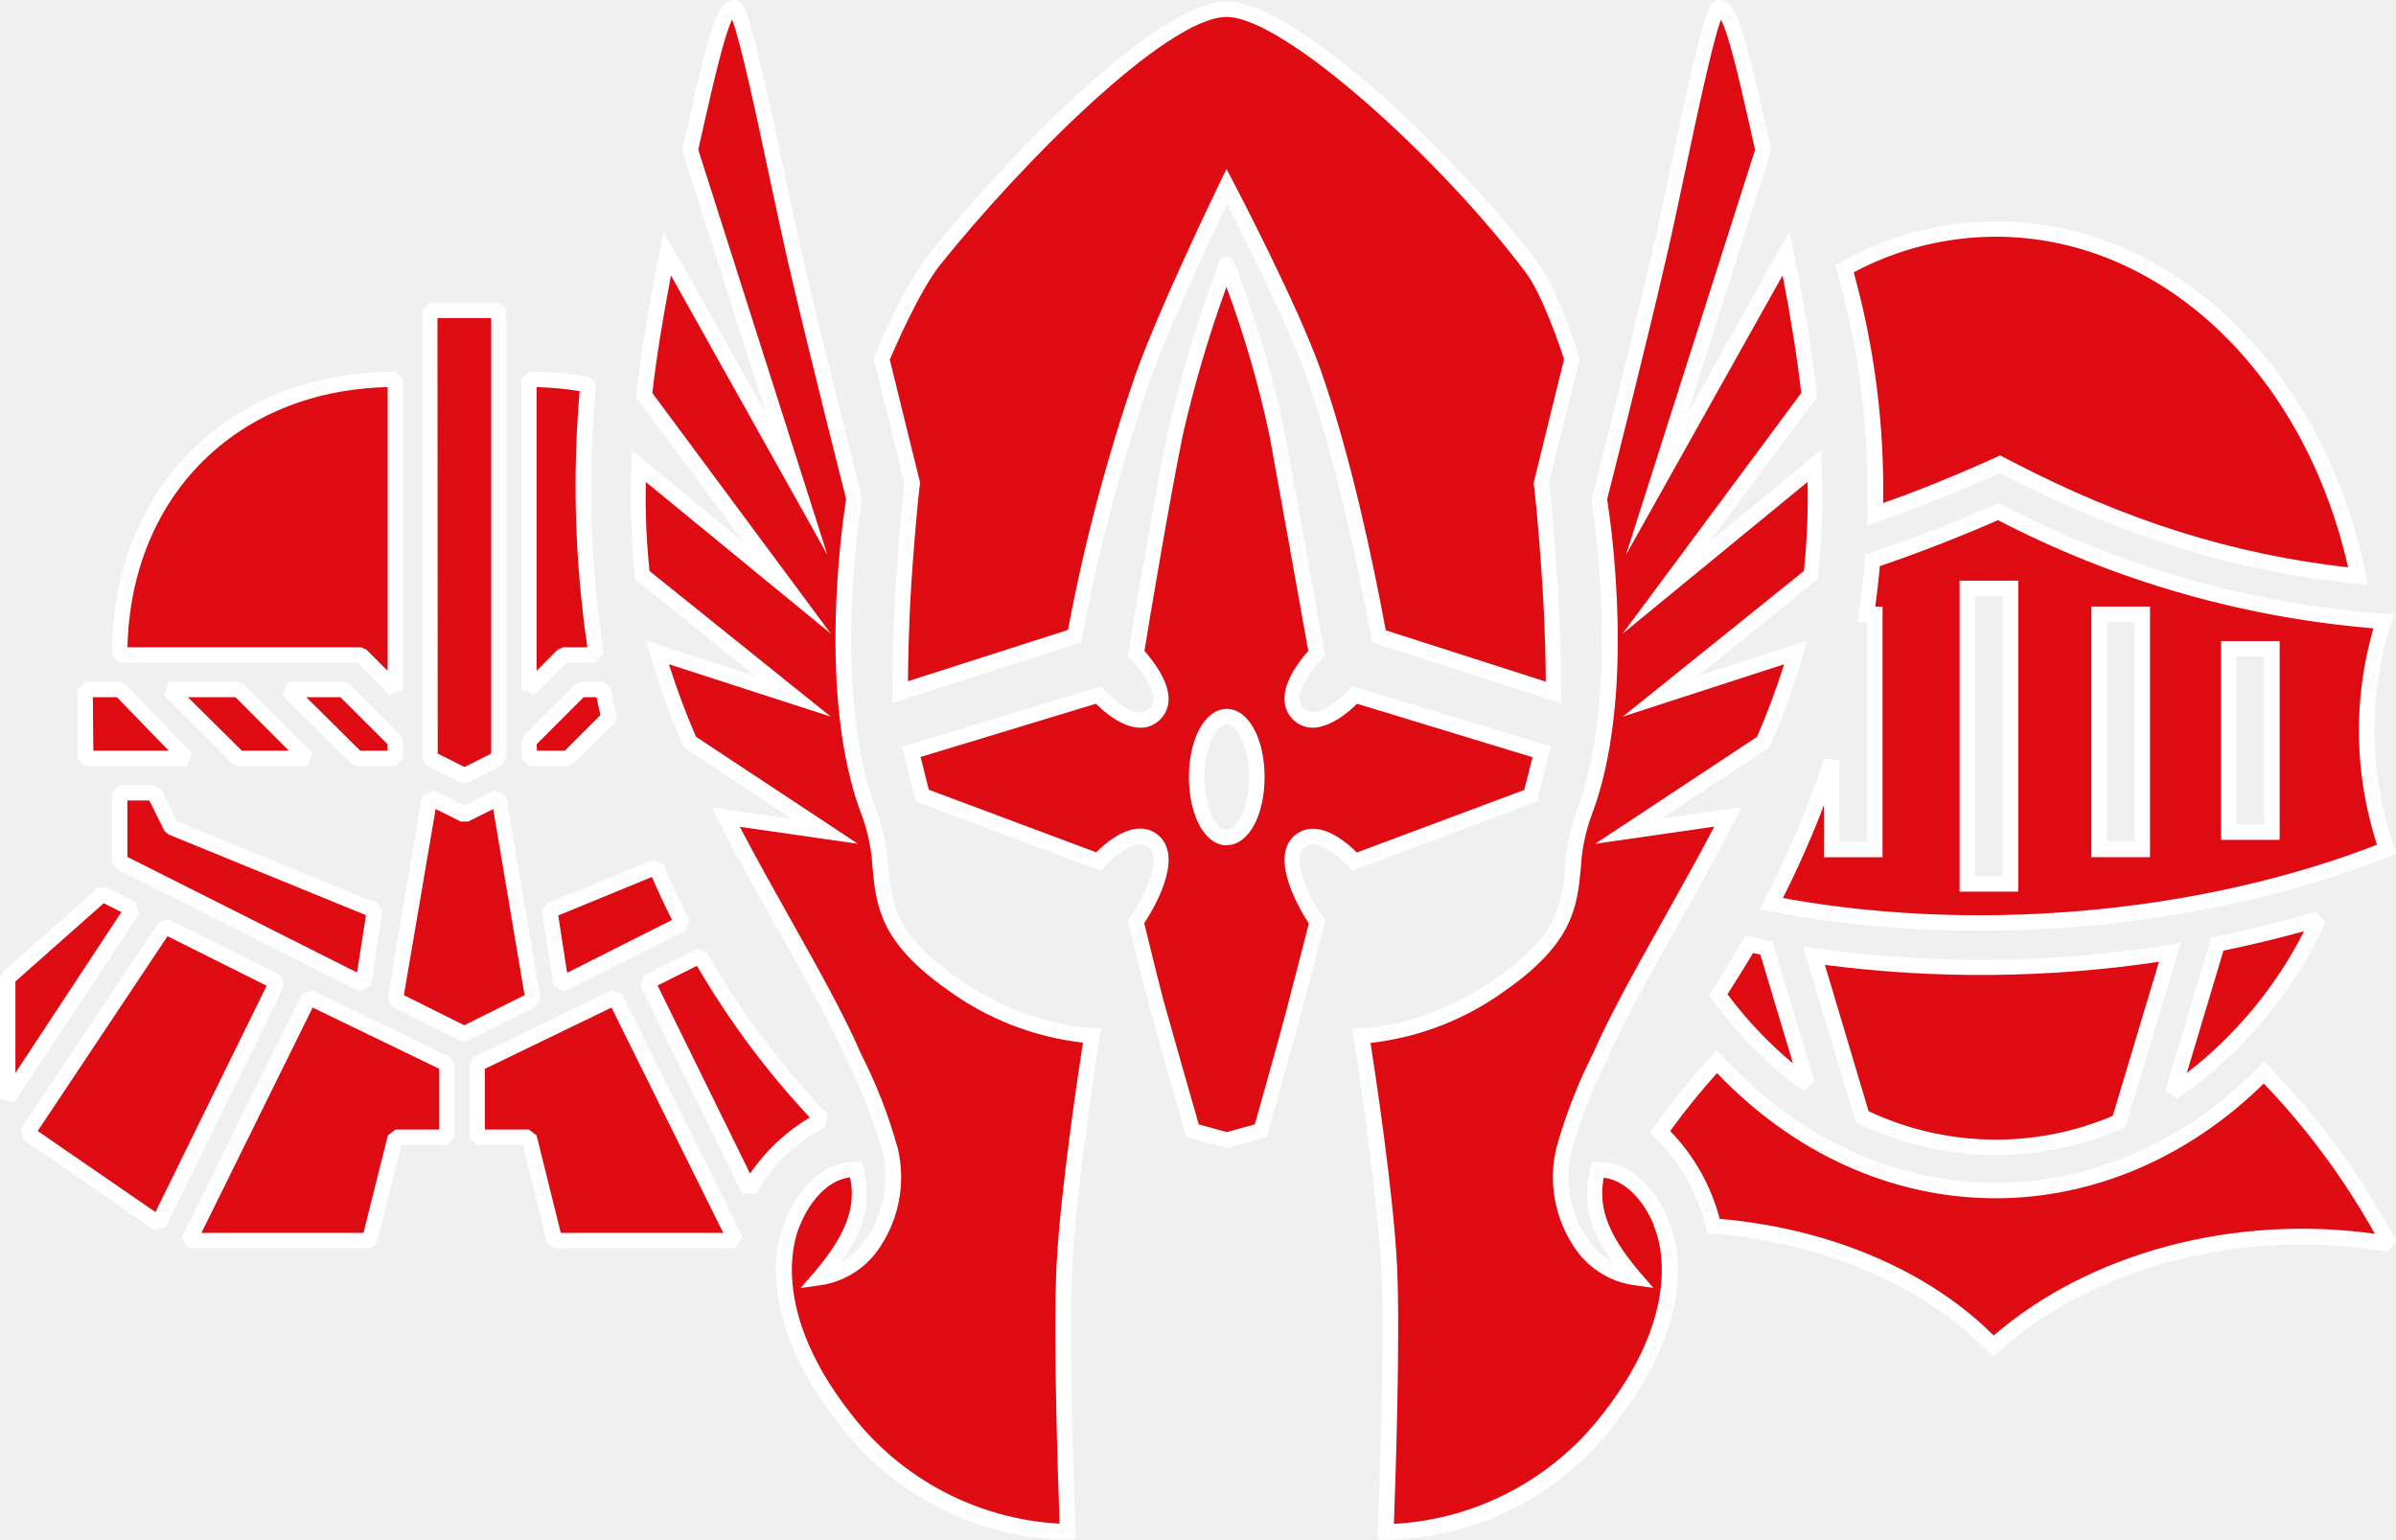
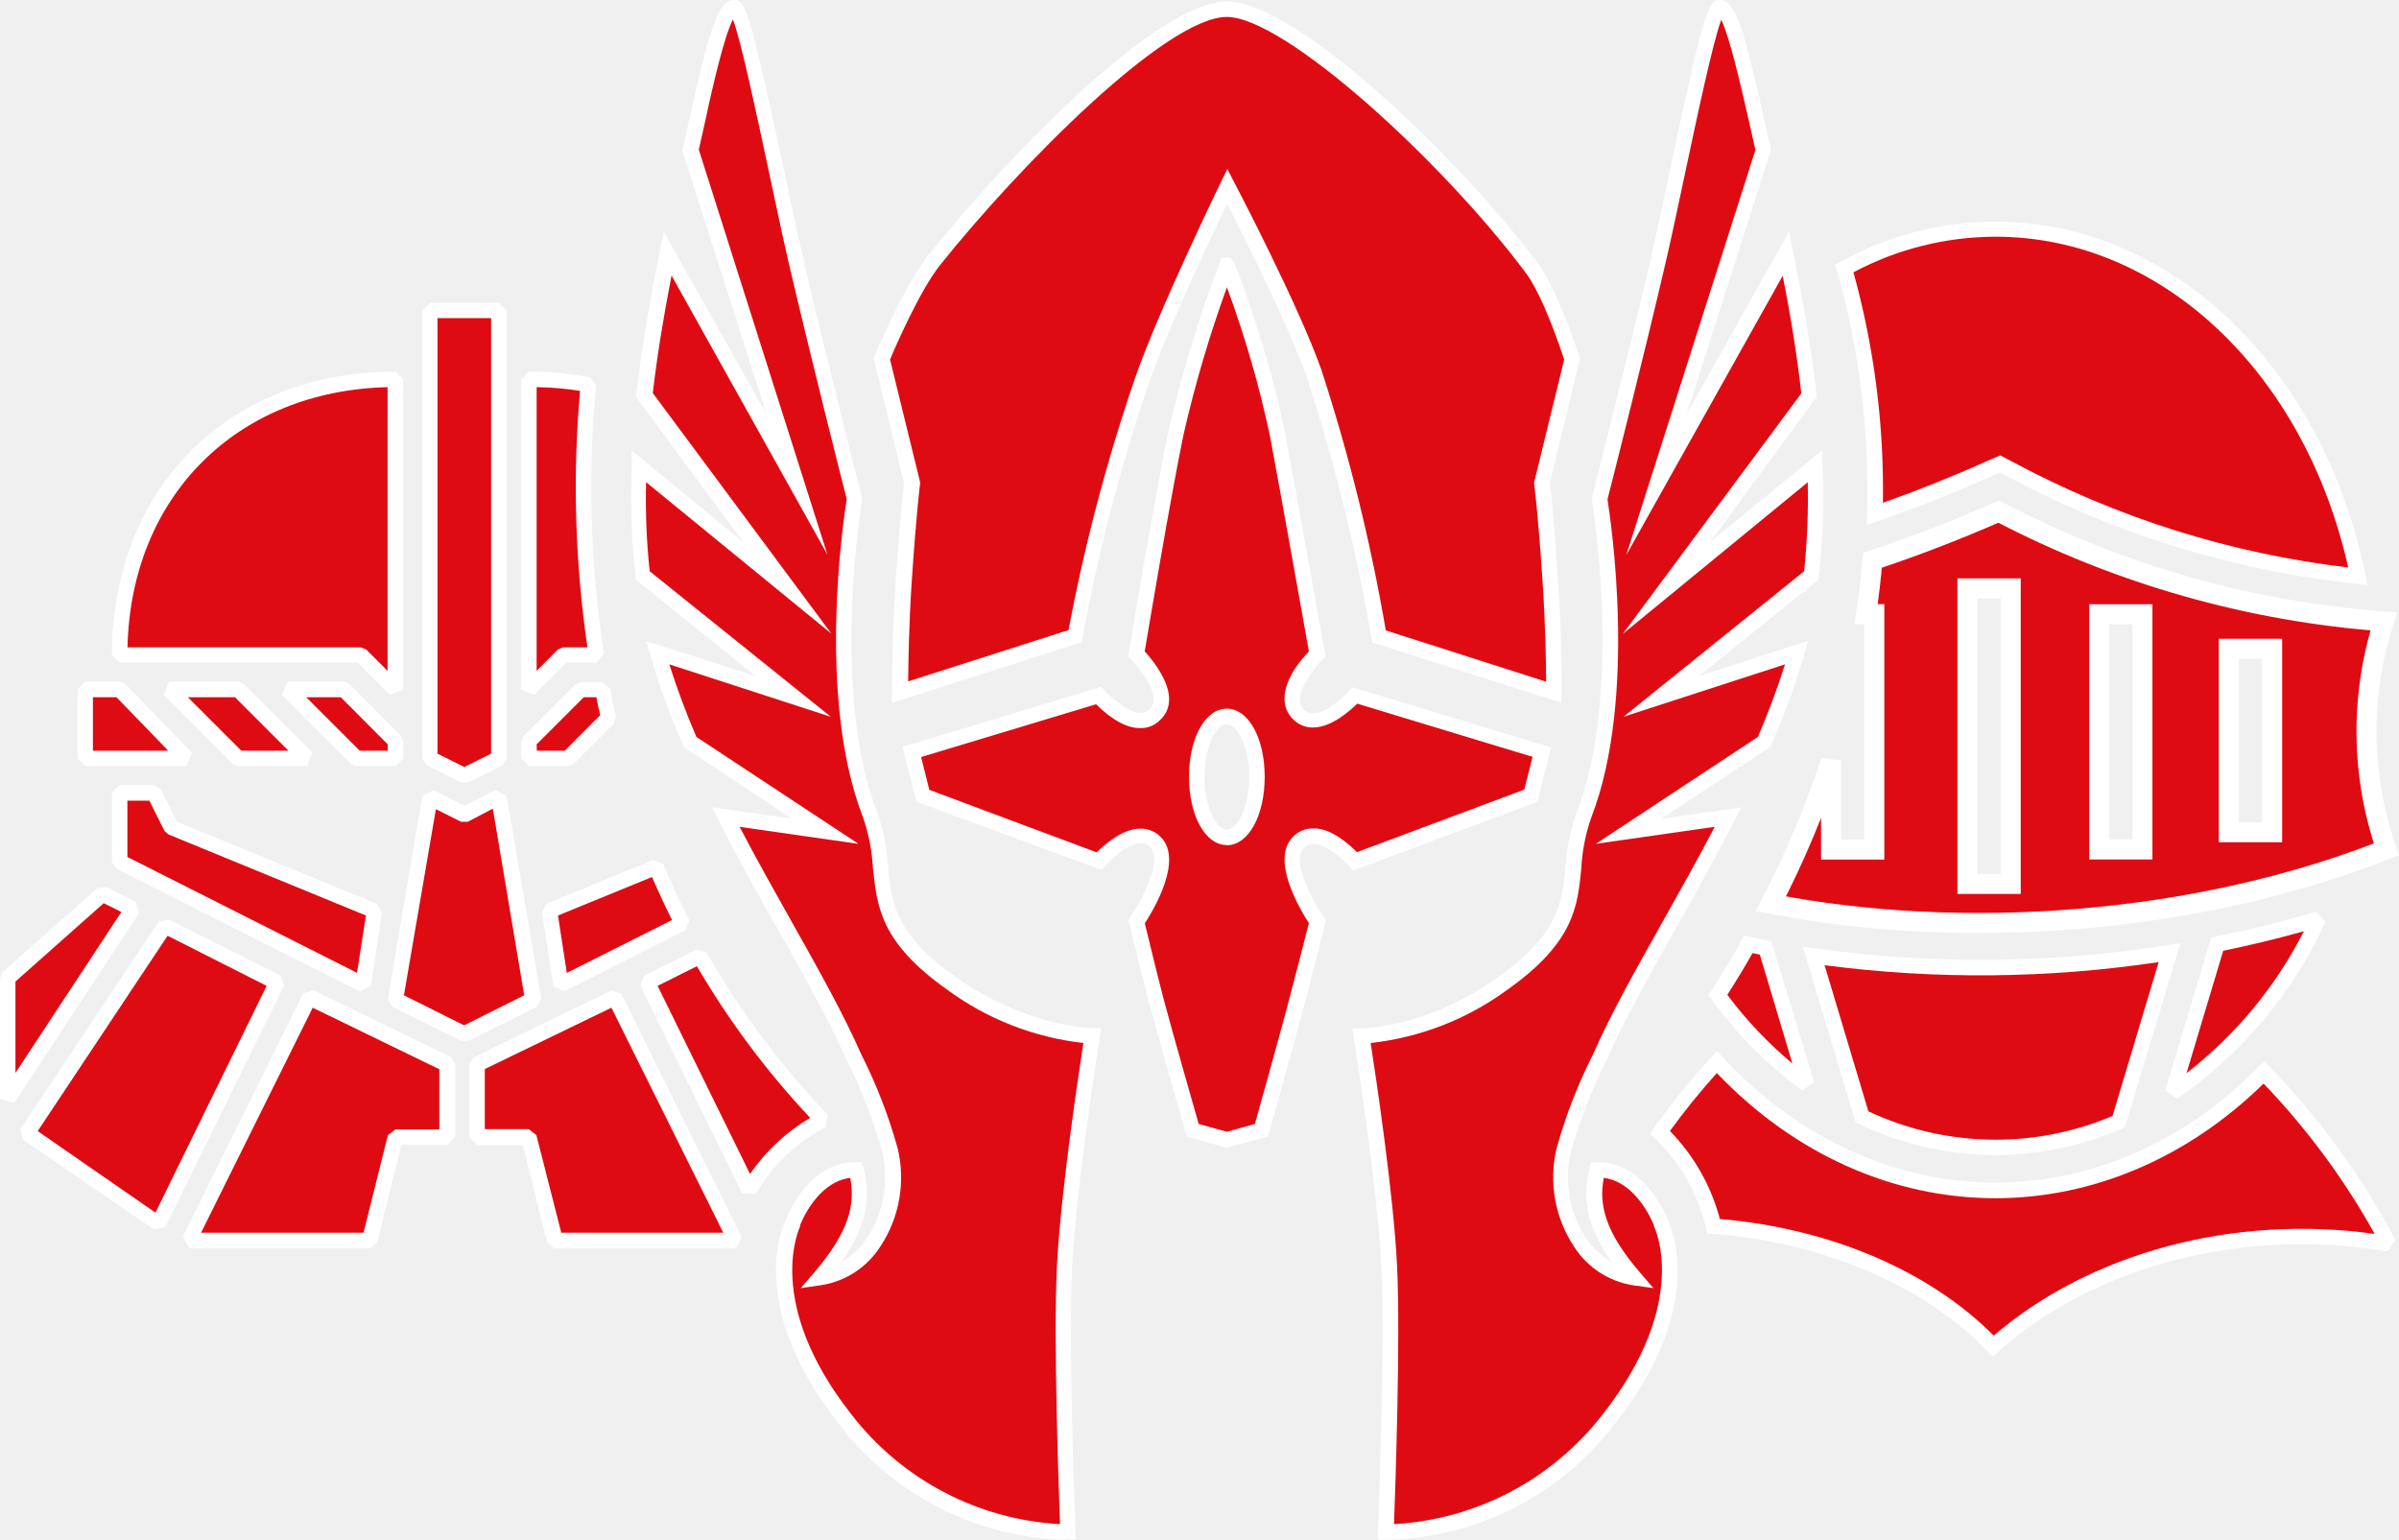
- <svg xmlns="http://www.w3.org/2000/svg" viewBox="0 0 310.92 199.8">
+ <svg xmlns="http://www.w3.org/2000/svg" viewBox="0 0 239.35 153.63">
  <defs>
    <style>.cls-1,.cls-3,.cls-4{fill:#df0b13;}.cls-2{fill:#fff;}.cls-3,.cls-4{fill-rule:evenodd;}.cls-4{stroke:#fff;stroke-miterlimit:2;stroke-width:2px;}</style>
  </defs>
  <g id="Layer_2" data-name="Layer 2">
    <g id="Layer_1-2" data-name="Layer 1">
-       <path class="cls-1" d="M95,160,79.81,129.44,61.92,138.1v9.5h6.71L72,161H95.46ZM40.12,129.44,24.47,161H48L51.3,147.6H58v-9.5Zm50.7-5.37L84,127.48,97.22,154.4a23.37,23.37,0,0,1,9.48-9.08A107.84,107.84,0,0,1,90.82,124.07ZM21.4,120.21,3.51,147l17,11.74,15.37-31.3ZM13.3,116,1,126.92v15.66L17.2,118Zm51.41-12.58-4.46,2.23-4.48-2.23L51.3,129.72l9,4.46,8.93-4.46Zm20.43,9.06-13.81,5.68,1.48,9.57,15.73-7.93C87.3,117.41,86.16,115,85.14,112.51Zm-62.91-5.15L20,102.89H15.53v8.94l31.58,15.93,1.49-9.57Zm56-17.88H75.33l-6.7,6.7v2.24h5L79,93.13C78.66,91.91,78.4,90.68,78.18,89.48Zm-33.59,0H37.32l9,8.94h5V96.18Zm-13.69,0H22l8.94,8.94h8.94Zm-15.37,0H11.05v8.94H24.19ZM76.34,49.93a41.79,41.79,0,0,0-7.71-.7V89.48L73.1,85h4.29A143.13,143.13,0,0,1,76.34,49.93ZM15.53,85h31.3l4.47,4.48V49.23C30.25,49.23,15.53,64,15.53,85ZM55.77,40.28V98.42l4.48,2.23,4.46-2.23V40.28Z" />
-       <path class="cls-2" d="M95.46,162H72l-1-.76L67.85,148.6H61.92l-1-1v-9.5l.56-.9,17.89-8.66,1.33.45,15.66,31.58Zm-22.69-2H93.85l-14.5-29.24-16.43,7.95v7.88h5.71l1,.76ZM48,162H24.47l-.89-1.44L39.22,129l1.33-.45,17.89,8.66.56.9v9.5l-1,1H52.08l-3.16,12.65Zm-21.86-2H47.17l3.16-12.65,1-.76H57v-7.88l-16.43-7.95ZM20,159.6,3,147.86l-.27-1.37,17.89-26.83,1.28-.34,14.53,7.27.45,1.33-15.37,31.3ZM4.89,146.78,20.17,157.3,34.6,127.93,21.74,121.5Zm93.19,8.11-1.76,0L83.09,127.92l.45-1.33,6.84-3.42,1.31.4a107.12,107.12,0,0,0,15.73,21.06l-.31,1.6A22.58,22.58,0,0,0,98.08,154.89Zm-12.75-27,12,24.41a24.91,24.91,0,0,1,7.75-7.28,108.83,108.83,0,0,1-14.64-19.68Zm-83.5,15.2L0,142.58V126.92l.34-.75,12.3-10.89,1.11-.15,3.9,2,.39,1.45ZM2,127.37v11.87l13.75-20.87-2.29-1.15Zm57.8,7.71-8.94-4.47-.54-1.06,4.46-26.27,1.44-.73,4,2,4-2,1.43.73,4.46,26.27-.53,1.06-8.94,4.47Zm-7.39-5.93,7.84,3.91,7.82-3.91L64,105l-3.26,1.62H59.8l-3.27-1.63Zm20.85-.49-1.43-.74-1.49-9.58.61-1.08,13.81-5.67,1.3.54c1,2.42,2.15,4.86,3.37,7.25L89,120.73Zm-.82-9.85,1.15,7.44,13.61-6.86c-.93-1.84-1.8-3.71-2.6-5.58Zm-25.78,9.85L15.08,112.72l-.55-.89v-8.94l1-1H20l.89.55L23,106.58l26,10.68.6,1.08-1.48,9.58ZM16.53,111.21l29.8,15,1.16-7.44L21.85,108.29l-.52-.48-1.95-3.92H16.53Zm43.27-9.66-4.48-2.23-.55-.9V40.28l1-1h8.94l1,1V98.42l-.55.9-4.47,2.23Zm-3-3.75,3.48,1.74,3.46-1.74V41.28H56.77Zm16.89,1.62h-5l-1-1V96.18l.29-.71,6.7-6.7.71-.29h2.85l1,.82c.21,1.2.47,2.41.75,3.59l-.26.94-5.3,5.3Zm-4-2h3.61l4.61-4.61c-.18-.77-.34-1.55-.5-2.33H75.74l-6.11,6.11Zm-18.33,2h-5l-.71-.29-9-8.95.71-1.7h7.27l.71.29L52,95.47l.29.71v2.24Zm-4.62-2H50.3v-.83l-6.12-6.11H39.74Zm-6.84,2H30.9l-.7-.29-8.95-8.95.71-1.7H30.9l.71.29,8.93,8.94Zm-8.52-2h6.1l-6.93-6.94H24.38Zm-7.13,2H11.05l-1-1V89.48l1-1h4.48l.72.3,8.66,9Zm-12.14-2h9.78l-6.72-6.94H12.05ZM50.6,90.18,46.41,86H15.53l-1-1c0-21.65,15.12-36.77,36.77-36.77l1,1V89.48ZM16.54,84H46.83l.7.29,2.77,2.77V50.24C30.7,50.69,17,64.39,16.54,84Zm52.8,6.18-1.71-.7V49.23l1-1a42.75,42.75,0,0,1,7.9.72L77.34,50a141.26,141.26,0,0,0,1,34.82l-1,1.16H73.51Zm.29-39.94V87.06l2.76-2.77L73.1,84h3.12a143.88,143.88,0,0,1-1-33.24A39.93,39.93,0,0,0,69.63,50.24Z" />
-       <path class="cls-1" d="M95.25,1c-1.78,0-3.7,9.88-5.68,18.46l13.84,43.42-16.79-30c-1.26,6.16-2.33,12.3-3,18.39l18.56,25L82.89,60.5a93.72,93.72,0,0,0,.47,14.14l19.57,15.74L85.35,84.67A95.7,95.7,0,0,0,89.56,96.3l17.56,11.59L94.19,106c6,11.59,12.82,22.45,16.64,31.18a65.59,65.59,0,0,1,4.7,12.11c1.67,6.75-2,15.45-9.15,16.48,5.28-6.15,5.7-10.11,4.74-14-5.7-.08-8.22,6.84-8.22,6.84s-5.39,10.1,6.76,25.53a37.08,37.08,0,0,0,28.88,14.61s-1-23.67-.44-34.38,3.59-30,3.59-30-8.6,0-18.25-6.79c-12.11-8.58-7.53-14-10.6-22-6.2-16-2-40.91-2-40.91s-4.67-18.31-7.67-31.31C100.66,22.66,96.58,1,95.25,1ZM223.13,1c-1.33,0-5.4,21.66-7.89,32.43-3,13-7.68,31.31-7.68,31.31s4.19,24.92-2,40.91c-3.07,7.94,1.51,13.39-10.6,22-9.66,6.83-18.25,6.79-18.25,6.79s3.06,19.18,3.59,30-.45,34.38-.45,34.38a37.11,37.11,0,0,0,28.89-14.61c12.14-15.43,6.76-25.53,6.76-25.53s-2.53-6.92-8.22-6.84c-1,3.88-.55,7.84,4.74,14-7.2-1-10.82-9.73-9.15-16.48a65.59,65.59,0,0,1,4.7-12.11c3.81-8.73,10.69-19.59,16.64-31.18l-12.93,1.86L228.82,96.3A94.12,94.12,0,0,0,233,84.67l-17.58,5.71L235,74.64a92.43,92.43,0,0,0,.46-14.14L216.21,76.33l18.57-25c-.68-6.09-1.75-12.23-3-18.39L215,62.88l13.84-43.42C226.83,10.88,224.92,1,223.13,1Zm-63.94.2c-8.33,0-27.56,19.52-38,32.56-3,3.78-6.79,12.83-6.79,12.83l4,16s-.5,3.63-1.12,13.11c-.47,7.13-.46,14.11-.46,14.11l22.65-7.27a233.52,233.52,0,0,1,8.71-33.2c3-8.66,11-25.19,11-25.19S167.45,40,170.4,48.31c3.92,11.09,6.8,24.72,8.54,34.26l22.65,7.27s0-7-.45-14.11c-.62-9.48-1.12-13.11-1.12-13.11l3.95-16s-2.62-8.33-5.17-11.76C188.44,20.92,167.53,1.2,159.19,1.2Zm0,33.15a172.61,172.61,0,0,0-6.61,21.8c-1.84,8.95-5.11,28.65-5.11,28.65s5.15,5.13,2.44,7.85-7.33-2.45-7.33-2.45l-24.26,7.36,1.43,5.69,22.83,8.53s4.59-5.21,7.33-2.45-2.44,10.3-2.44,10.3,1.67,6.91,2.58,10.34c1.48,5.6,4.69,16.73,4.69,16.73l4.45,1.23,4.45-1.23s2.93-10.41,4.32-15.63c1-3.8,3-11.44,3-11.44s-5.19-7.54-2.45-10.3,7.33,2.45,7.33,2.45l22.83-8.53,1.44-5.69L175.8,90.2s-4.62,5.17-7.33,2.45,2.45-7.85,2.45-7.85-3.25-18.2-5.12-28.3c-1.83-9.87-6.61-22.15-6.61-22.15Zm0,58.64c2.16,0,3.91,3.51,3.91,7.84s-1.75,7.86-3.91,7.86-3.91-3.52-3.91-7.86S157,93,159.19,93Z" />
-       <path class="cls-2" d="M180.39,199.8h-.6l-1,0,0-1c0-.24,1-23.75.45-34.29s-3.55-29.7-3.58-29.89l-.19-1.16h1.18c.1,0,8.43-.07,17.67-6.61,8-5.64,8.35-9.69,8.8-14.38a25.32,25.32,0,0,1,1.45-7.13c6-15.55,2-40.13,2-40.38l0-.21.05-.2c0-.19,4.7-18.46,7.68-31.29.7-3,1.51-6.89,2.38-11C221.18.88,221.73,0,223.13,0c2.13,0,3.22,4,5.79,15.4.29,1.29.58,2.58.87,3.84l.06.26L218.93,53.78l13.28-23.72.54,2.64c1.42,6.94,2.41,13,3,18.48l0,.39-14,18.84,14.56-12,.08,2a92.66,92.66,0,0,1-.47,14.3l0,.41L220.33,87.75l14.18-4.61-.51,1.8a94.35,94.35,0,0,1-4.26,11.76l-.12.27-14.08,9.29L226,104.77l-.88,1.72c-2.5,4.86-5.13,9.55-7.68,14.09-3.46,6.17-6.74,12-8.94,17a65.91,65.91,0,0,0-4.64,12,14.4,14.4,0,0,0,2,11,10.28,10.28,0,0,0,3.38,3.21c-3.78-5.37-3.66-9.06-2.87-12.24l.18-.75h.89c6,0,8.74,6.66,9,7.44.5,1,5.15,11.25-6.89,26.55A38,38,0,0,1,180.39,199.8Zm-2.54-64.45c.66,4.24,3,19.75,3.44,29s-.23,28.71-.41,33.42a36.75,36.75,0,0,0,27.06-14.22c11.54-14.66,6.71-24.35,6.66-24.44l0-.12c0-.06-2.11-5.6-6.49-6.15-.63,3.4.07,6.9,4.71,12.3l1.73,2-2.63-.37a11.13,11.13,0,0,1-7.74-5.07,16.29,16.29,0,0,1-2.24-12.64,66.94,66.94,0,0,1,4.77-12.32c2.22-5.07,5.52-10.94,9-17.16,2.23-4,4.53-8.08,6.75-12.3L207,109.51l21-13.88a97,97,0,0,0,3.52-9.42L210.59,93l23.49-18.89a90.28,90.28,0,0,0,.48-11.56l-24,19.69L233.74,51c-.53-4.62-1.33-9.64-2.42-15.26L211,72l16.75-52.56c-.27-1.18-.54-2.38-.81-3.58-1.09-4.85-2.54-11.28-3.62-13.31-1.1,2.93-3.18,12.73-4.74,20.12-.87,4.09-1.69,8-2.4,11-2.8,12.13-7.11,29.08-7.63,31.13.42,2.62,3.9,25.76-2.1,41.23a23.31,23.31,0,0,0-1.31,6.59c-.48,5-.93,9.66-9.65,15.82A36.75,36.75,0,0,1,177.85,135.35ZM138,199.8a38.06,38.06,0,0,1-29.13-15c-12-15.3-7.39-25.56-6.89-26.55.3-.78,3-7.44,9-7.44h.88l.19.75c.78,3.18.91,6.87-2.88,12.24a10.23,10.23,0,0,0,3.39-3.21,14.46,14.46,0,0,0,2-11,65,65,0,0,0-4.63-11.9c-2.22-5.08-5.49-10.91-9-17.08-2.55-4.53-5.18-9.23-7.68-14.09l-.88-1.72,10.42,1.49L88.77,97l-.12-.27a96.14,96.14,0,0,1-4.27-11.76l-.51-1.8,14.19,4.61L82.41,75.17l0-.41a95.23,95.23,0,0,1-.47-14.3l.08-2,14.57,12-14-18.84,0-.39c.62-5.5,1.61-11.55,3-18.48l.54-2.64L99.46,53.78,88.53,19.5l.07-.26.87-3.83C92,4,93.12,0,95.25,0c1.4,0,2,.88,6.48,22.21.87,4.09,1.69,8,2.39,11,3,12.83,7.63,31.1,7.67,31.29l0,.2,0,.21c0,.25-4.07,24.83,2,40.38a24.94,24.94,0,0,1,1.44,7.13c.45,4.69.84,8.74,8.81,14.38,9.24,6.54,17.57,6.61,17.67,6.61h1.17l-.18,1.16c0,.19-3.07,19.24-3.58,29.89s.43,34,.44,34.29l0,1-1,0Zm-27.68-47c-4.39.54-6.46,6.09-6.48,6.15l-.06.12c0,.1-4.87,9.78,6.67,24.44a36.69,36.69,0,0,0,27.05,14.23c-.17-4.71-.85-24.08-.4-33.43s2.78-24.77,3.43-29a36.82,36.82,0,0,1-17.67-6.92c-8.71-6.16-9.16-10.85-9.64-15.82A23.35,23.35,0,0,0,111.9,106c-6-15.47-2.52-38.61-2.1-41.23-.52-2.05-4.82-19-7.63-31.13-.7-3.06-1.52-6.93-2.39-11C98.21,15.25,96.13,5.46,95,2.53,94,4.56,92.51,11,91.42,15.84c-.27,1.2-.54,2.4-.81,3.58L107.36,72,87.07,35.75C86,41.37,85.18,46.39,84.65,51l23.16,31.24-24-19.69a88.5,88.5,0,0,0,.48,11.56L107.8,93l-21-6.8a96.05,96.05,0,0,0,3.52,9.42l21,13.88L96,107.3c2.21,4.22,4.52,8.32,6.75,12.31,3.49,6.21,6.79,12.08,9,17.2a65.17,65.17,0,0,1,4.76,12.26,16.31,16.31,0,0,1-2.24,12.65,11.16,11.16,0,0,1-7.74,5.07l-2.63.37,1.73-2C110.26,159.75,111,156.25,110.32,152.85ZM159.19,149l-5.25-1.45-.16-.54c0-.11-3.23-11.21-4.7-16.75-.9-3.41-2.57-10.29-2.58-10.36l-.11-.44.25-.36c1.54-2.24,4.19-7.4,2.56-9a1.52,1.52,0,0,0-1.26-.51c-1.71,0-3.91,2.12-4.61,2.91l-.45.52-24-9-1.8-7.12,25.79-7.82.43.47c.71.79,2.93,2.87,4.65,2.91a1.64,1.64,0,0,0,1.22-.5c.77-.76.64-2-.36-3.73a15.07,15.07,0,0,0-2.08-2.7l-.36-.37.08-.5c0-.2,3.29-19.83,5.12-28.69a175.74,175.74,0,0,1,6.66-22l.22-.58.62-.06c.89-.07,1-.09,3.66,8.06a122.44,122.44,0,0,1,4,14.91c1.84,10,5.08,28.12,5.11,28.3l.09.52-.37.37c-1.15,1.15-4.07,4.8-2.44,6.44a1.67,1.67,0,0,0,1.23.49c1.71,0,3.94-2.12,4.65-2.91l.42-.47,25.79,7.82L199.48,104l-24,9-.46-.52c-.7-.79-2.89-2.86-4.61-2.92a1.66,1.66,0,0,0-1.26.52c-1.63,1.63,1,6.79,2.56,9l.26.37-.11.44c0,.07-1.95,7.68-3,11.45-1.38,5.17-4.3,15.54-4.33,15.64l-.15.55Zm-3.64-3.08,3.64,1,3.64-1c.62-2.21,3-10.6,4.17-15.07.86-3.24,2.41-9.34,2.84-11-1.16-1.78-5-8.24-2.07-11.2a3.6,3.6,0,0,1,2.74-1.09c2.3.07,4.58,2.09,5.56,3.08l21.72-8.12,1.08-4.25L176.1,91.33c-1,1-3.31,3-5.63,3.11a3.61,3.61,0,0,1-2.7-1.08c-1-1-1.84-2.93,0-6.16a16.21,16.21,0,0,1,2-2.72c-.54-3-3.35-18.74-5-27.8a137.88,137.88,0,0,0-5.62-19.44,161.52,161.52,0,0,0-5.64,19.11c-1.66,8.05-4.51,25-5,28.12a18.08,18.08,0,0,1,2,2.73c1.89,3.23,1.07,5.13.05,6.16a3.52,3.52,0,0,1-2.7,1.08c-2.33-.06-4.66-2.13-5.64-3.11l-22.76,6.91,1.07,4.25,21.72,8.12c1-1,3.27-3,5.57-3.08a3.61,3.61,0,0,1,2.74,1.1c2.95,3-.92,9.43-2.08,11.19.38,1.56,1.71,7,2.47,9.9C152.29,134.54,154.89,143.6,155.55,145.89Zm3.64-36.21c-2.79,0-4.91-3.8-4.91-8.85S156.4,92,159.19,92s4.91,3.8,4.91,8.84S162,109.68,159.19,109.68Zm0-15.69c-1.37,0-2.91,2.93-2.91,6.84s1.54,6.85,2.91,6.85,2.91-2.93,2.91-6.85S160.57,94,159.19,94Zm43.4-2.78-24.52-7.87-.11-.59c-1.73-9.48-4.61-23.1-8.5-34.11-2.31-6.55-8-17.86-10.23-22.21-2.16,4.52-7.76,16.44-10.14,23.27a232.27,232.27,0,0,0-8.66,33.05l-.11.59L115.8,91.21V89.84c0-.07,0-7.09.46-14.17.55-8.33,1-12.13,1.1-13l-4-16.18.13-.3c.16-.37,3.86-9.22,6.93-13.06C130.6,20.4,150.13.2,159.19.2s30.31,20.48,40.41,34c2.63,3.52,5.22,11.71,5.33,12.06l.08.26-4,16.13c.1.86.55,4.66,1.1,13,.46,7.08.45,14.1.45,14.17ZM179.82,81.8l20.77,6.66c0-2.37-.11-7.5-.45-12.66-.61-9.32-1.11-13-1.11-13l0-.18,3.93-16c-.46-1.43-2.76-8.28-4.93-11.2C187.08,20.78,166.62,2.2,159.19,2.2c-7.83,0-26.83,19.21-37.2,32.19-2.6,3.24-5.85,10.69-6.53,12.28l3.92,15.9,0,.18s-.5,3.73-1.12,13c-.33,5.16-.42,10.29-.44,12.66l20.77-6.66A235.09,235.09,0,0,1,147.21,49c3-8.61,11-25.13,11.08-25.29l.87-1.78.92,1.75c.34.65,8.32,15.92,11.27,24.26C175.2,58.88,178.06,72.28,179.82,81.8Z" />
-       <path class="cls-3" d="M293.79,139.18c-9.37,9.54-21.49,15.33-34.84,15.33-14,0-26.62-6.36-36.16-16.73a99.68,99.68,0,0,0-7.37,9.1,24.84,24.84,0,0,1,6.94,12.24c15.24,1.16,28.37,7.25,36.3,15.58C270.58,164,289.81,158,310,161.41,305.46,152.59,300,145.8,293.79,139.18Zm-58.45-15.13,6.26,20.88a39.87,39.87,0,0,0,33.34.62l6.57-21.92A155.57,155.57,0,0,1,235.34,124.05Zm-6.17-1-2.23-.47c-1.25,2.18-2.58,4.36-4,6.56a52.53,52.53,0,0,0,11.55,11.6Zm58.53-.5-5.77,19.24a55.27,55.27,0,0,0,18.92-22.5Q294.39,121.18,287.7,122.52ZM259,29.72a40.55,40.55,0,0,0-19.63,5.12,104.53,104.53,0,0,1,4,31.86c5-1.71,9.94-3.69,15-5.94l1.23-.55,1.2.62C275.56,68.54,290,73.15,306,74.77,300.65,48.71,281.41,29.72,259,29.72Z" />
-       <path class="cls-2" d="M258.6,176.09l-.67-.7c-8.06-8.48-21.39-14.19-35.64-15.27l-.74-.06-.16-.71a23.89,23.89,0,0,0-6.67-11.75l-.61-.59.49-.71a98.73,98.73,0,0,1,7.45-9.19l.73-.81.74.8c9.74,10.58,22.32,16.41,35.43,16.41,12.49,0,24.61-5.34,34.12-15l.73-.74.72.76A97.27,97.27,0,0,1,310.88,161l-1.06,1.44c-18.64-3.17-38,1.82-50.49,13Zm-35.44-17.91c14.28,1.24,27.14,6.72,35.55,15.14,12.51-10.78,31.2-15.75,49.46-13.2a95.13,95.13,0,0,0-14.41-19.5c-9.78,9.61-22.1,14.89-34.81,14.89-13.34,0-26.14-5.76-36.14-16.25a93.87,93.87,0,0,0-6.08,7.52A25.76,25.76,0,0,1,223.16,158.18ZM259,149.9a41.2,41.2,0,0,1-17.78-4.07l-.4-.19-6.84-22.8,1.56.23a154.87,154.87,0,0,0,45.87-.43l1.57-.25-7.17,23.9-.43.18A41.28,41.28,0,0,1,259,149.9Zm-16.52-5.69a38.84,38.84,0,0,0,31.68.61l6-20a156.78,156.78,0,0,1-43.35.4Zm40.05-1.62L281,141.47l5.94-19.81.59-.12c4.43-.89,8.82-2,13.06-3.24l1.19,1.39A56.15,56.15,0,0,1,282.48,142.59Zm6-19.21-4.76,15.88a54.42,54.42,0,0,0,15.22-18.41C295.52,121.81,292,122.66,288.48,123.38Zm-54.59,18.14a53.4,53.4,0,0,1-11.76-11.82l-.41-.56.38-.58c1.38-2.12,2.71-4.31,4-6.5l.36-.64.89.19,2,.43.59.11,5.49,18.27Zm-9.74-12.45a51.88,51.88,0,0,0,8.47,8.94l-4.24-14.13-.94-.2C226.39,125.5,225.28,127.3,224.15,129.07Zm83.06-53.16-1.35-.14c-15.75-1.6-30.24-6.07-45.61-14l-.77-.4-.79.35c-5.07,2.27-10.15,4.28-15.08,6l-1.36.47,0-1.44a103.88,103.88,0,0,0-3.93-31.55l-.22-.77.7-.39A41.37,41.37,0,0,1,259,28.72c22.76,0,42.49,18.85,48,45.86ZM259.55,59.1l1.62.84c14.69,7.63,28.56,12,43.53,13.69C299,48.29,280.37,30.72,259,30.72a39.27,39.27,0,0,0-18.45,4.62,105.9,105.9,0,0,1,3.82,29.94c4.44-1.57,9-3.4,13.55-5.44Z" />
-       <path class="cls-4" d="M309.31,80.64a127.73,127.73,0,0,1-50-14.24Q251.11,70,243,72.73c-.19,2.26-.45,4.59-.82,7h1.11v30.52h-5.61V98.73a126.65,126.65,0,0,1-7.82,18.55c24.92,4.86,55.23,2.7,79.85-7.07A46.82,46.82,0,0,1,309.31,80.64ZM260.9,114.72h-5.61V76.36h5.61Zm17.1-4.48h-5.61V79.72H278ZM294.82,108h-5.61V84.19h5.61Z" />
+       <path class="cls-1" d="M73,123,61.36,99.52l-13.75,6.66v7.31h5.16l2.58,10.31H73.4ZM30.85,99.52l-12,24.28h18l2.58-10.31H44.6v-7.31Zm39-4.12L64.58,98l10.17,20.7a17.9,17.9,0,0,1,7.29-7A83.33,83.33,0,0,1,69.83,95.4Zm-53.38-3L2.7,113.06l13.11,9L27.63,98Zm-6.22-3.22L.77,97.59v12L13.23,90.71Zm39.53-9.67-3.44,1.72-3.44-1.72-3.43,20.2,6.87,3.43,6.87-3.43Zm15.7,7L54.84,90.87,56,98.24l12.09-6.1C67.12,90.27,66.25,88.4,65.46,86.51Zm-48.37-4-1.71-3.44H11.94V86L36.22,98.24l1.15-7.37Zm43-13.75H57.92L52.77,74v1.73h3.86l4.08-4.08C60.48,70.67,60.28,69.73,60.11,68.8Zm-25.82,0H28.7l6.87,6.88h3.88V74Zm-10.53,0H16.89l6.87,6.88h6.87Zm-11.82,0H8.5v6.88H18.6ZM58.7,38.39a32.53,32.53,0,0,0-5.93-.54V68.8l3.43-3.44h3.31A109.41,109.41,0,0,1,58.7,38.39Zm-46.76,27H36l3.44,3.44V37.85C23.26,37.85,11.94,49.17,11.94,65.36ZM42.88,31V75.68l3.44,1.71,3.44-1.71V31Z" />
+       <path class="cls-2" d="M73.4,124.57H55.35L54.6,124l-2.43-9.73H47.61l-.77-.77v-7.31l.43-.69L61,98.83l1,.35,12,24.28ZM56,123H72.16L61,100.55l-12.63,6.12v6h4.39l.75.58Zm-19.08,1.54h-18l-.69-1.11,12-24.28,1-.35,13.75,6.66.44.69v7.31l-.77.77H40.05L37.61,124ZM20.06,123H36.27l2.43-9.73.75-.58h4.38v-6L31.2,100.55Zm-4.69-.31-13.1-9-.21-1.06L15.81,92l1-.26L28,97.33l.35,1L16.5,122.42ZM3.76,112.86,15.51,121,26.6,98.37l-9.88-5Zm71.66,6.24-1.36,0L63.89,98.36l.35-1,5.25-2.62,1,.3a82.74,82.74,0,0,0,12.09,16.2l-.23,1.23A17.34,17.34,0,0,0,75.42,119.1ZM65.61,98.37l9.22,18.77a19,19,0,0,1,6-5.6A84,84,0,0,1,69.53,96.41ZM1.41,110.05,0,109.63v-12L.26,97l9.46-8.38.85-.11,3,1.5.3,1.11Zm.13-12.11v9.12L12.11,91l-1.76-.88ZM46,103.86l-6.88-3.43-.41-.82,3.43-20.2,1.1-.56,3.1,1.55,3.09-1.55,1.11.56L54,99.61l-.41.82-6.87,3.43ZM40.3,99.31l6,3,6-3L49.17,80.69,46.67,82H46l-2.51-1.26Zm16-.39-1.1-.56L54.08,91l.47-.83L65.17,85.8l1,.41c.78,1.87,1.65,3.74,2.59,5.58l-.33,1Zm-.63-7.57.88,5.73L67.05,91.8c-.71-1.42-1.38-2.86-2-4.29ZM35.87,98.92,11.6,86.67,11.17,86V79.11l.77-.77h3.44l.68.43L17.65,82l20,8.21.47.83L37,98.36ZM12.71,85.51,35.62,97.07l.89-5.72L16.8,83.26l-.4-.37-1.5-3H12.71ZM46,78.08l-3.44-1.72-.43-.68V31l.77-.77h6.88l.77.77V75.68l-.43.68-3.43,1.72ZM43.65,75.2l2.67,1.33L49,75.2V31.74H43.65Zm13,1.24H52.77L52,75.68V74l.23-.54,5.15-5.15.54-.23h2.2l.75.63c.17.92.37,1.85.58,2.76l-.2.73-4.07,4.07Zm-3.09-1.53h2.78l3.54-3.55c-.14-.59-.27-1.19-.38-1.79H58.24l-4.7,4.7ZM39.45,76.44H35.57L35,76.22l-6.88-6.88L28.7,68h5.59l.54.22L40,73.41l.23.54v1.73Zm-3.56-1.53h2.79v-.64L34,69.57H30.55Zm-5.26,1.53H23.76l-.54-.22-6.88-6.88L16.89,68h6.87l.55.23,6.86,6.87Zm-6.55-1.53h4.7l-5.34-5.34h-4.7ZM18.6,76.44H8.5l-.77-.76V68.8L8.5,68h3.44l.55.23,6.66,6.88ZM9.27,74.91h7.52l-5.17-5.34H9.27ZM38.9,69.34l-3.21-3.22H11.94l-.77-.76c0-16.65,11.63-28.28,28.28-28.28l.77.77V68.8ZM12.72,64.59H36l.54.22,2.13,2.13V38.63C23.6,39,13.07,49.51,12.72,64.59Zm40.59,4.75L52,68.8V37.85l.77-.77a32.71,32.71,0,0,1,6.07.56l.62.82a108.65,108.65,0,0,0,.8,26.77l-.75.89h-3Zm.23-30.71V66.94l2.12-2.13.54-.22h2.41A110.11,110.11,0,0,1,57.87,39,30.83,30.83,0,0,0,53.54,38.63Z" />
+       <path class="cls-1" d="M73.24.77C71.87.77,70.4,8.37,68.87,15L79.51,48.35,66.6,25.29c-1,4.75-1.79,9.47-2.31,14.15L78.56,58.69,63.74,46.52a71.49,71.49,0,0,0,.35,10.87l15,12.1L65.62,65.1a73.6,73.6,0,0,0,3.25,9L82.36,83l-9.94-1.42c4.57,8.91,9.86,17.26,12.8,24a51.2,51.2,0,0,1,3.61,9.31c1.28,5.19-1.5,11.89-7,12.67,4.06-4.72,4.38-7.77,3.64-10.75-4.38-.07-6.32,5.26-6.32,5.26s-4.14,7.76,5.2,19.63a28.52,28.52,0,0,0,22.21,11.23s-.74-18.2-.35-26.44S109,103.35,109,103.35s-6.62,0-14-5.22c-9.31-6.6-5.79-10.79-8.15-16.89C82,68.94,85.21,49.78,85.21,49.78S81.62,35.7,79.31,25.7C77.39,17.42,74.26.77,73.24.77Zm98.33,0c-1,0-4.16,16.65-6.07,24.93-2.31,10-5.9,24.08-5.9,24.08s3.22,19.16-1.55,31.46c-2.37,6.1,1.16,10.29-8.16,16.89-7.42,5.25-14,5.22-14,5.22s2.36,14.74,2.76,23.06-.34,26.44-.34,26.44a28.52,28.52,0,0,0,22.21-11.23c9.34-11.87,5.2-19.63,5.2-19.63s-1.94-5.33-6.32-5.26c-.74,3-.42,6,3.64,10.75-5.53-.78-8.32-7.48-7-12.67a50.46,50.46,0,0,1,3.61-9.31c2.94-6.71,8.22-15.06,12.8-24L162.45,83l13.49-8.9a73.6,73.6,0,0,0,3.25-9l-13.52,4.39,15-12.1a70.22,70.22,0,0,0,.36-10.87L166.25,58.69l14.27-19.25c-.52-4.68-1.34-9.4-2.31-14.15L165.3,48.35,175.94,15C174.41,8.37,172.94.77,171.57.77ZM122.4.92c-6.41,0-21.19,15-29.21,25C90.87,28.86,88,35.82,88,35.82l3,12.33s-.38,2.79-.86,10.08c-.36,5.48-.35,10.84-.35,10.84l17.42-5.58A178.53,178.53,0,0,1,113.91,38c2.32-6.66,8.49-19.36,8.49-19.36s6.35,12.11,8.62,18.55a183,183,0,0,1,6.57,26.34L155,69.07s0-5.36-.35-10.84c-.48-7.29-.86-10.08-.86-10.08l3-12.33s-2-6.41-4-9C144.89,16.09,128.81.92,122.4.92Zm0,25.49a133.86,133.86,0,0,0-5.08,16.76c-1.42,6.88-3.93,22-3.93,22s4,4,1.88,6-5.64-1.89-5.64-1.89L91,75l1.11,4.37L109.63,86s3.53-4,5.64-1.89S113.39,92,113.39,92s1.28,5.31,2,8c1.14,4.3,3.61,12.86,3.61,12.86l3.42,1,3.42-1s2.25-8,3.33-12c.78-2.92,2.27-8.79,2.27-8.79s-4-5.81-1.88-7.93S135.18,86,135.18,86l17.55-6.56,1.1-4.37-18.65-5.67s-3.56,4-5.64,1.89,1.88-6,1.88-6-2.5-14-3.93-21.76a115.22,115.22,0,0,0-5.09-17Zm0,45.09c1.66,0,3,2.7,3,6s-1.35,6-3,6-3-2.7-3-6S120.74,71.5,122.4,71.5Z" />
+       <path class="cls-2" d="M138.7,153.63h-.46l-.76,0,0-.76c0-.18.74-18.26.35-26.37s-2.73-22.83-2.76-23l-.14-.89h.9c.08,0,6.49,0,13.59-5.08,6.12-4.34,6.42-7.45,6.77-11.06A19.69,19.69,0,0,1,157.33,81c4.64-12,1.54-30.86,1.51-31l0-.16,0-.16c0-.14,3.62-14.19,5.9-24.06.54-2.33,1.17-5.3,1.83-8.44C170.07.68,170.49,0,171.57,0,173.21,0,174,3.07,176,11.84c.22,1,.44,2,.67,2.95l0,.21-8.4,26.35,10.22-18.23.41,2c1.09,5.34,1.85,10,2.33,14.21l0,.3L170.58,54.14l11.2-9.2.06,1.55a72.92,72.92,0,0,1-.36,11l0,.32-12,9.67,10.91-3.54-.39,1.38a73.77,73.77,0,0,1-3.28,9l-.09.21L165.73,81.7l8-1.14-.68,1.32c-1.92,3.74-3.94,7.35-5.9,10.84-2.67,4.74-5.18,9.22-6.87,13.09a50.63,50.63,0,0,0-3.58,9.19,11.14,11.14,0,0,0,1.51,8.49,7.84,7.84,0,0,0,2.6,2.46c-2.91-4.13-2.81-7-2.21-9.41l.14-.57h.69c4.62,0,6.71,5.12,6.94,5.72.39.76,4,8.65-5.29,20.41A29.29,29.29,0,0,1,138.7,153.63Zm-1.95-49.56c.51,3.26,2.3,15.18,2.64,22.31s-.17,22.08-.31,25.7a28.29,28.29,0,0,0,20.81-10.94c8.87-11.28,5.16-18.72,5.12-18.79l0-.1s-1.63-4.3-5-4.72c-.49,2.61.05,5.31,3.62,9.45l1.33,1.55-2-.28a8.57,8.57,0,0,1-5.94-3.9,12.5,12.5,0,0,1-1.73-9.72,50.73,50.73,0,0,1,3.67-9.47c1.71-3.91,4.24-8.42,6.93-13.2,1.72-3.06,3.49-6.21,5.19-9.46l-11.86,1.7,16.17-10.67c1.1-2.58,2-5,2.7-7.24l-16.11,5.23L180,57a71.07,71.07,0,0,0,.36-8.88L161.91,63.25l17.81-24c-.4-3.55-1-7.41-1.86-11.73l-15.6,27.85,12.88-40.41c-.21-.91-.42-1.83-.62-2.75-.84-3.73-2-8.67-2.79-10.24-.84,2.26-2.44,9.8-3.64,15.47-.67,3.15-1.3,6.12-1.84,8.47-2.16,9.32-5.47,22.36-5.87,23.93.32,2,3,19.81-1.61,31.71a18.18,18.18,0,0,0-1,5.07c-.37,3.82-.71,7.42-7.41,12.16A28.26,28.26,0,0,1,136.75,104.07Zm-30.64,49.56a29.28,29.28,0,0,1-22.4-11.54c-9.25-11.76-5.68-19.65-5.29-20.41.22-.6,2.32-5.72,6.94-5.72H86l.15.57c.6,2.45.7,5.28-2.21,9.41a7.84,7.84,0,0,0,2.6-2.46,11.09,11.09,0,0,0,1.5-8.49,49.76,49.76,0,0,0-3.55-9.16c-1.71-3.9-4.22-8.38-6.89-13.12-2-3.49-4-7.1-5.9-10.84l-.68-1.32,8,1.14L68.25,74.56l-.09-.21a73.18,73.18,0,0,1-3.28-9l-.39-1.38L75.4,67.47l-12-9.67,0-.32a71.62,71.62,0,0,1-.36-11L63,44.94l11.2,9.2L63.49,39.65l0-.3c.48-4.23,1.24-8.88,2.33-14.21l.41-2L76.48,41.35,68.07,15l.05-.21c.23-1,.45-2,.67-2.94C70.77,3.07,71.6,0,73.24,0c1.08,0,1.5.68,5,17.08.67,3.15,1.3,6.12,1.84,8.45,2.28,9.87,5.86,23.92,5.9,24.06l0,.16,0,.16c0,.19-3.13,19.09,1.51,31.05a19.69,19.69,0,0,1,1.11,5.48c.34,3.61.64,6.72,6.77,11.06,7.1,5,13.51,5.08,13.58,5.08h.91l-.14.89c0,.15-2.36,14.8-2.76,23s.34,26.19.35,26.37l0,.76-.77,0Zm-21.28-36.1c-3.38.41-5,4.68-5,4.72l0,.1c0,.07-3.75,7.51,5.12,18.79a28.25,28.25,0,0,0,20.81,10.94c-.14-3.62-.66-18.51-.31-25.7s2.13-19,2.64-22.31a28.26,28.26,0,0,1-13.59-5.32c-6.7-4.74-7-8.34-7.41-12.16a18.18,18.18,0,0,0-1-5.07c-4.61-11.9-1.94-29.69-1.61-31.71-.4-1.57-3.71-14.61-5.87-23.93-.54-2.35-1.17-5.33-1.84-8.48-1.21-5.67-2.8-13.2-3.64-15.46-.84,1.57-2,6.51-2.79,10.24-.21.92-.41,1.84-.62,2.75L82.55,55.34,67,27.49c-.84,4.32-1.46,8.18-1.87,11.73l17.81,24L64.46,48.11A67.44,67.44,0,0,0,64.82,57L82.89,71.52,66.78,66.29a76.3,76.3,0,0,0,2.7,7.24L85.65,84.2,73.79,82.5c1.7,3.25,3.47,6.4,5.19,9.46,2.69,4.78,5.22,9.3,6.94,13.23a50.61,50.61,0,0,1,3.65,9.43,12.47,12.47,0,0,1-1.72,9.73,8.56,8.56,0,0,1-5.95,3.89l-2,.29L81.21,127C84.78,122.84,85.32,120.14,84.83,117.53Zm37.57-3-4-1.12-.12-.42c0-.08-2.48-8.61-3.61-12.88-.7-2.62-2-7.91-2-8l-.08-.34.19-.28c1.19-1.72,3.22-5.69,2-6.94a1.22,1.22,0,0,0-1-.4c-1.31,0-3,1.64-3.54,2.25l-.35.39L91.43,80l-1.38-5.47,19.83-6,.33.36c.54.61,2.25,2.2,3.57,2.24a1.27,1.27,0,0,0,.94-.38c.59-.59.5-1.56-.27-2.88a12.24,12.24,0,0,0-1.6-2.07l-.28-.28.06-.39c0-.15,2.53-15.24,3.94-22.06a133.14,133.14,0,0,1,5.12-16.88l.17-.45.47-.05c.69-.05.75-.07,2.82,6.2a93.73,93.73,0,0,1,3.09,11.46c1.42,7.69,3.91,21.63,3.94,21.77l.07.39-.29.29c-.88.88-3.13,3.69-1.87,5a1.23,1.23,0,0,0,.94.38c1.32,0,3-1.63,3.57-2.24l.33-.36,19.83,6L153.38,80,135,86.86l-.35-.4c-.54-.61-2.23-2.21-3.55-2.25a1.24,1.24,0,0,0-1,.4c-1.26,1.26.78,5.22,2,6.94l.2.29-.09.33c0,.06-1.5,5.91-2.27,8.81-1.06,4-3.3,12-3.33,12l-.11.41Zm-2.8-2.38,2.8.78,2.8-.78c.48-1.69,2.28-8.15,3.2-11.59.67-2.49,1.86-7.17,2.19-8.45-.89-1.37-3.86-6.33-1.59-8.61a2.76,2.76,0,0,1,2.1-.84c1.77,0,3.53,1.61,4.28,2.37l16.7-6.24.83-3.27-17.5-5.31c-.76.75-2.55,2.34-4.34,2.38a2.72,2.72,0,0,1-2.07-.83c-.79-.79-1.42-2.25,0-4.73A12.77,12.77,0,0,1,130.59,65c-.41-2.3-2.57-14.41-3.86-21.38a106.57,106.57,0,0,0-4.32-14.95,123.2,123.2,0,0,0-4.33,14.7c-1.28,6.18-3.47,19.24-3.87,21.62a12.75,12.75,0,0,1,1.56,2.1c1.46,2.48.83,3.94,0,4.73a2.67,2.67,0,0,1-2.07.83c-1.79,0-3.59-1.63-4.34-2.38L91.9,75.54l.82,3.27,16.7,6.24c.76-.76,2.51-2.32,4.28-2.37a2.78,2.78,0,0,1,2.11.84c2.27,2.28-.71,7.25-1.59,8.61.29,1.2,1.3,5.38,1.89,7.61C117.1,103.45,119.1,110.41,119.6,112.17Zm2.8-27.83c-2.15,0-3.77-2.93-3.77-6.81s1.62-6.8,3.77-6.8,3.78,2.92,3.78,6.8S124.56,84.34,122.4,84.34Zm0-12.07c-1.05,0-2.23,2.25-2.23,5.26s1.18,5.27,2.23,5.27,2.24-2.25,2.24-5.27S123.46,72.27,122.4,72.27Zm33.37-2.14-18.86-6-.08-.45A183.62,183.62,0,0,0,130.3,37.4c-1.78-5-6.16-13.73-7.87-17.08-1.66,3.48-6,12.64-7.79,17.89A178.53,178.53,0,0,0,108,63.62l-.08.46L89,70.13v-1c0-.06,0-5.45.35-10.9.42-6.4.77-9.32.85-10L87.17,35.76l.09-.24c.12-.28,3-7.09,5.33-10C100.42,15.69,115.44.15,122.4.15s23.31,15.75,31.07,26.17c2,2.71,4,9,4.1,9.27l.06.2-3,12.4c.08.67.42,3.59.84,10,.36,5.45.35,10.84.35,10.9ZM138.26,62.9l16,5.12c0-1.83-.08-5.77-.34-9.74-.47-7.16-.85-10-.86-10l0-.14,3-12.26c-.36-1.1-2.13-6.37-3.8-8.61C143.85,16,128.12,1.69,122.4,1.69c-6,0-20.63,14.77-28.6,24.75-2,2.49-4.5,8.22-5,9.44l3,12.23,0,.14s-.38,2.87-.85,10c-.26,4-.33,7.91-.34,9.74l16-5.12a179.56,179.56,0,0,1,6.65-25.19c2.3-6.63,8.46-19.32,8.52-19.45l.67-1.37.7,1.35c.26.5,6.4,12.24,8.67,18.65A183.66,183.66,0,0,1,138.26,62.9Z" />
+       <path class="cls-3" d="M225.89,107c-7.2,7.33-16.52,11.78-26.78,11.78-10.75,0-20.47-4.89-27.81-12.86a75.62,75.62,0,0,0-5.66,7,19.08,19.08,0,0,1,5.33,9.41c11.72.89,21.82,5.57,27.91,12,9.17-8.23,24-12.86,39.47-10.22A73.3,73.3,0,0,0,225.89,107ZM181,95.39l4.81,16a30.69,30.69,0,0,0,25.63.48l5-16.86A119.79,119.79,0,0,1,181,95.39Zm-4.75-.8-1.72-.36q-1.43,2.51-3.08,5a40.41,40.41,0,0,0,8.88,8.92Zm45-.39L216.77,109a42.43,42.43,0,0,0,14.55-17.3Q226.36,93.17,221.21,94.2Zm-22.1-71.35A31.25,31.25,0,0,0,184,26.79a80,80,0,0,1,3.05,24.49c3.82-1.31,7.65-2.83,11.53-4.56l.95-.43.92.48a94.39,94.39,0,0,0,34.79,10.72C231.17,37.46,216.38,22.85,199.11,22.85Z" />
+       <path class="cls-2" d="M198.84,135.4l-.51-.54c-6.21-6.52-16.46-10.91-27.41-11.75l-.57,0-.12-.55a18.28,18.28,0,0,0-5.13-9l-.47-.46.38-.54a76.93,76.93,0,0,1,5.72-7.07l.57-.62.57.62C179.35,113.55,189,118,199.11,118c9.6,0,18.92-4.1,26.23-11.55l.57-.57.54.58A74.64,74.64,0,0,1,239,123.76l-.81,1.11c-14.33-2.44-29.21,1.4-38.82,10Zm-27.25-13.77c11,.94,20.87,5.16,27.33,11.64,9.62-8.29,24-12.12,38-10.15a72.78,72.78,0,0,0-11.08-15c-7.52,7.38-17,11.44-26.76,11.44-10.26,0-20.1-4.43-27.79-12.49a72.06,72.06,0,0,0-4.68,5.78A19.81,19.81,0,0,1,171.59,121.63Zm27.52-6.38a31.72,31.72,0,0,1-13.67-3.12l-.31-.14-5.26-17.54,1.2.18a119.22,119.22,0,0,0,35.26-.33l1.21-.19L212,112.48l-.33.14A31.62,31.62,0,0,1,199.11,115.25Zm-12.7-4.36a29.89,29.89,0,0,0,24.36.46L215.37,96a120.19,120.19,0,0,1-33.33.31Zm30.79-1.25-1.16-.86,4.57-15.24.45-.09c3.4-.68,6.78-1.52,10-2.49L232,92A43.17,43.17,0,0,1,217.2,109.64Zm4.61-14.77-3.66,12.21a42.06,42.06,0,0,0,11.71-14.16C227.22,93.66,224.53,94.31,221.81,94.87Zm-42,13.94a40.66,40.66,0,0,1-9.05-9.09l-.31-.43.29-.44c1.06-1.63,2.09-3.31,3-5l.28-.49.69.15,1.57.32.45.09L181,108Zm-7.49-9.57a40.26,40.26,0,0,0,6.51,6.88l-3.25-10.87-.73-.15C174.07,96.49,173.22,97.88,172.35,99.24Zm63.87-40.87-1-.11a94.81,94.81,0,0,1-35.07-10.81l-.6-.3-.6.27c-3.9,1.74-7.81,3.29-11.6,4.59l-1.05.36,0-1.11a80,80,0,0,0-3-24.26l-.18-.59.54-.29a31.81,31.81,0,0,1,15.47-4c17.5,0,32.67,14.5,36.9,35.26ZM199.57,45.44l1.24.65a93.83,93.83,0,0,0,33.47,10.53c-4.36-19.49-18.7-33-35.17-33a30.21,30.21,0,0,0-14.19,3.55,81.58,81.58,0,0,1,2.94,23c3.41-1.21,6.92-2.61,10.42-4.18Z" />
+       <path class="cls-4" d="M237.83,62a98.4,98.4,0,0,1-38.42-10.95c-4.22,1.86-8.42,3.47-12.6,4.86-.14,1.74-.35,3.54-.63,5.37H187V84.77h-4.31V75.91a97.27,97.27,0,0,1-6,14.27c19.16,3.73,42.47,2.07,61.4-5.44A35.93,35.93,0,0,1,237.83,62Zm-37.22,26.2h-4.32V58.71h4.32Zm13.14-3.44h-4.31V61.29h4.31Zm12.94-1.72h-4.32V64.74h4.32Z" />
    </g>
  </g>
</svg>
